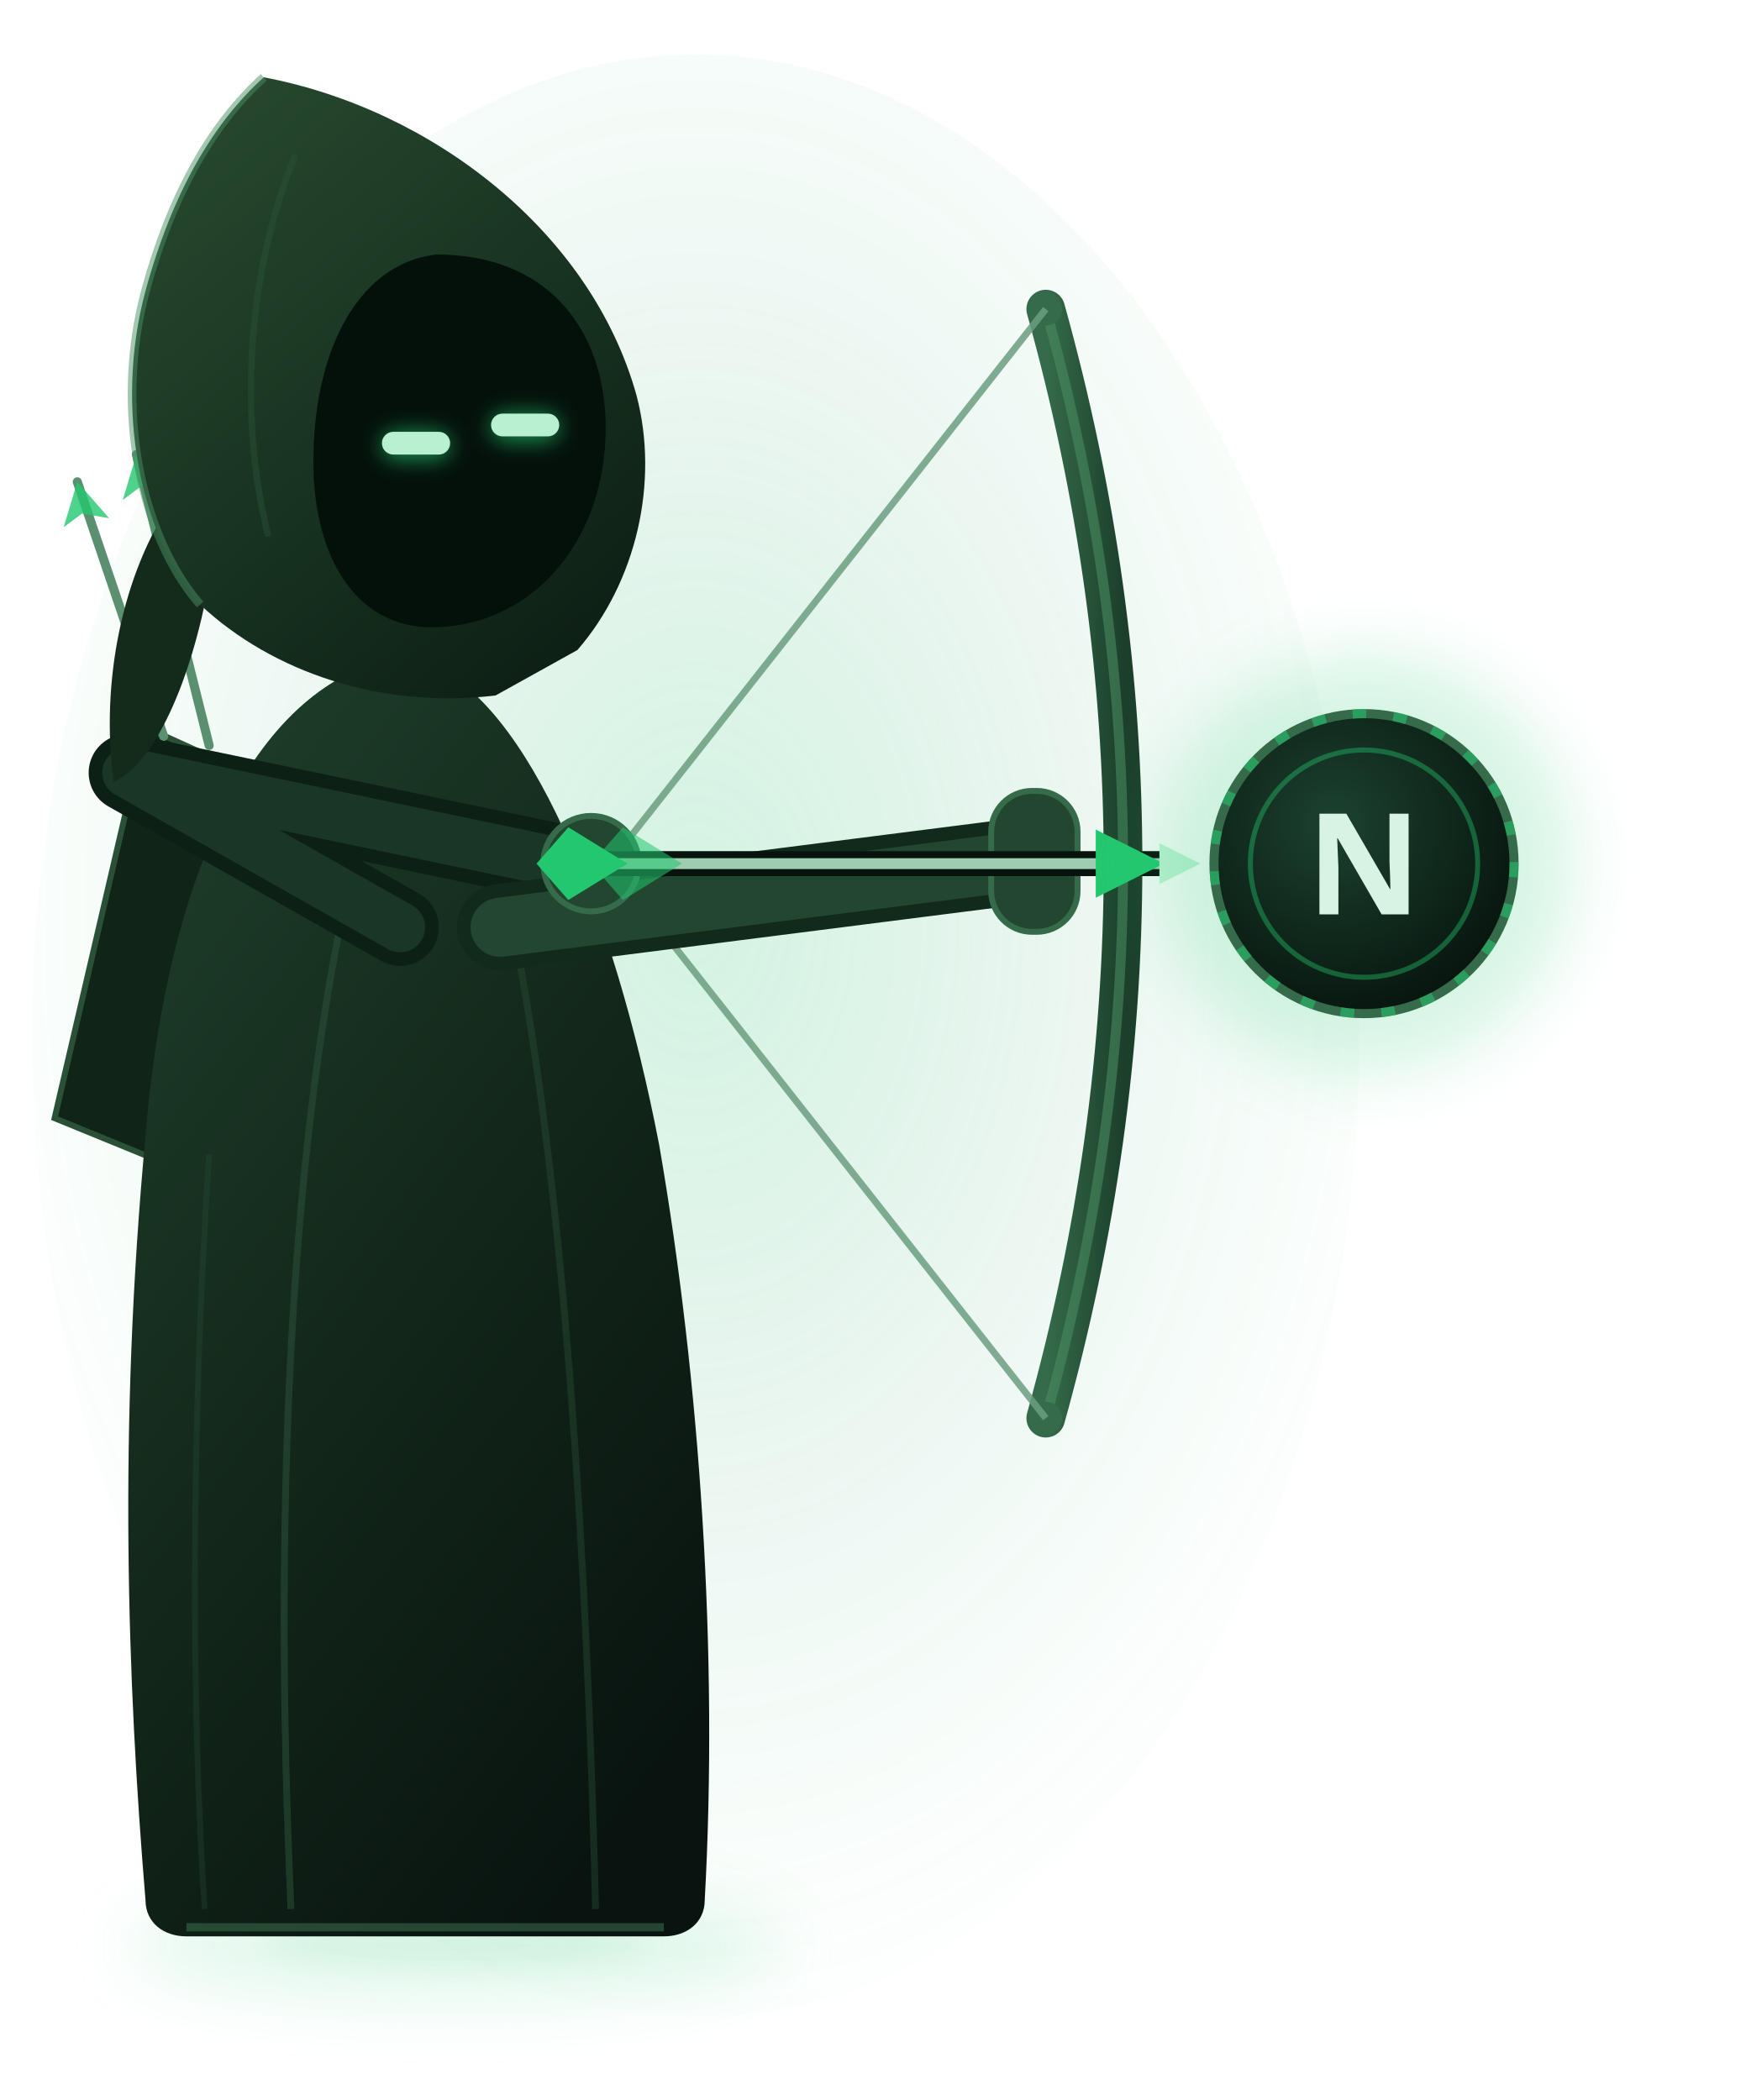
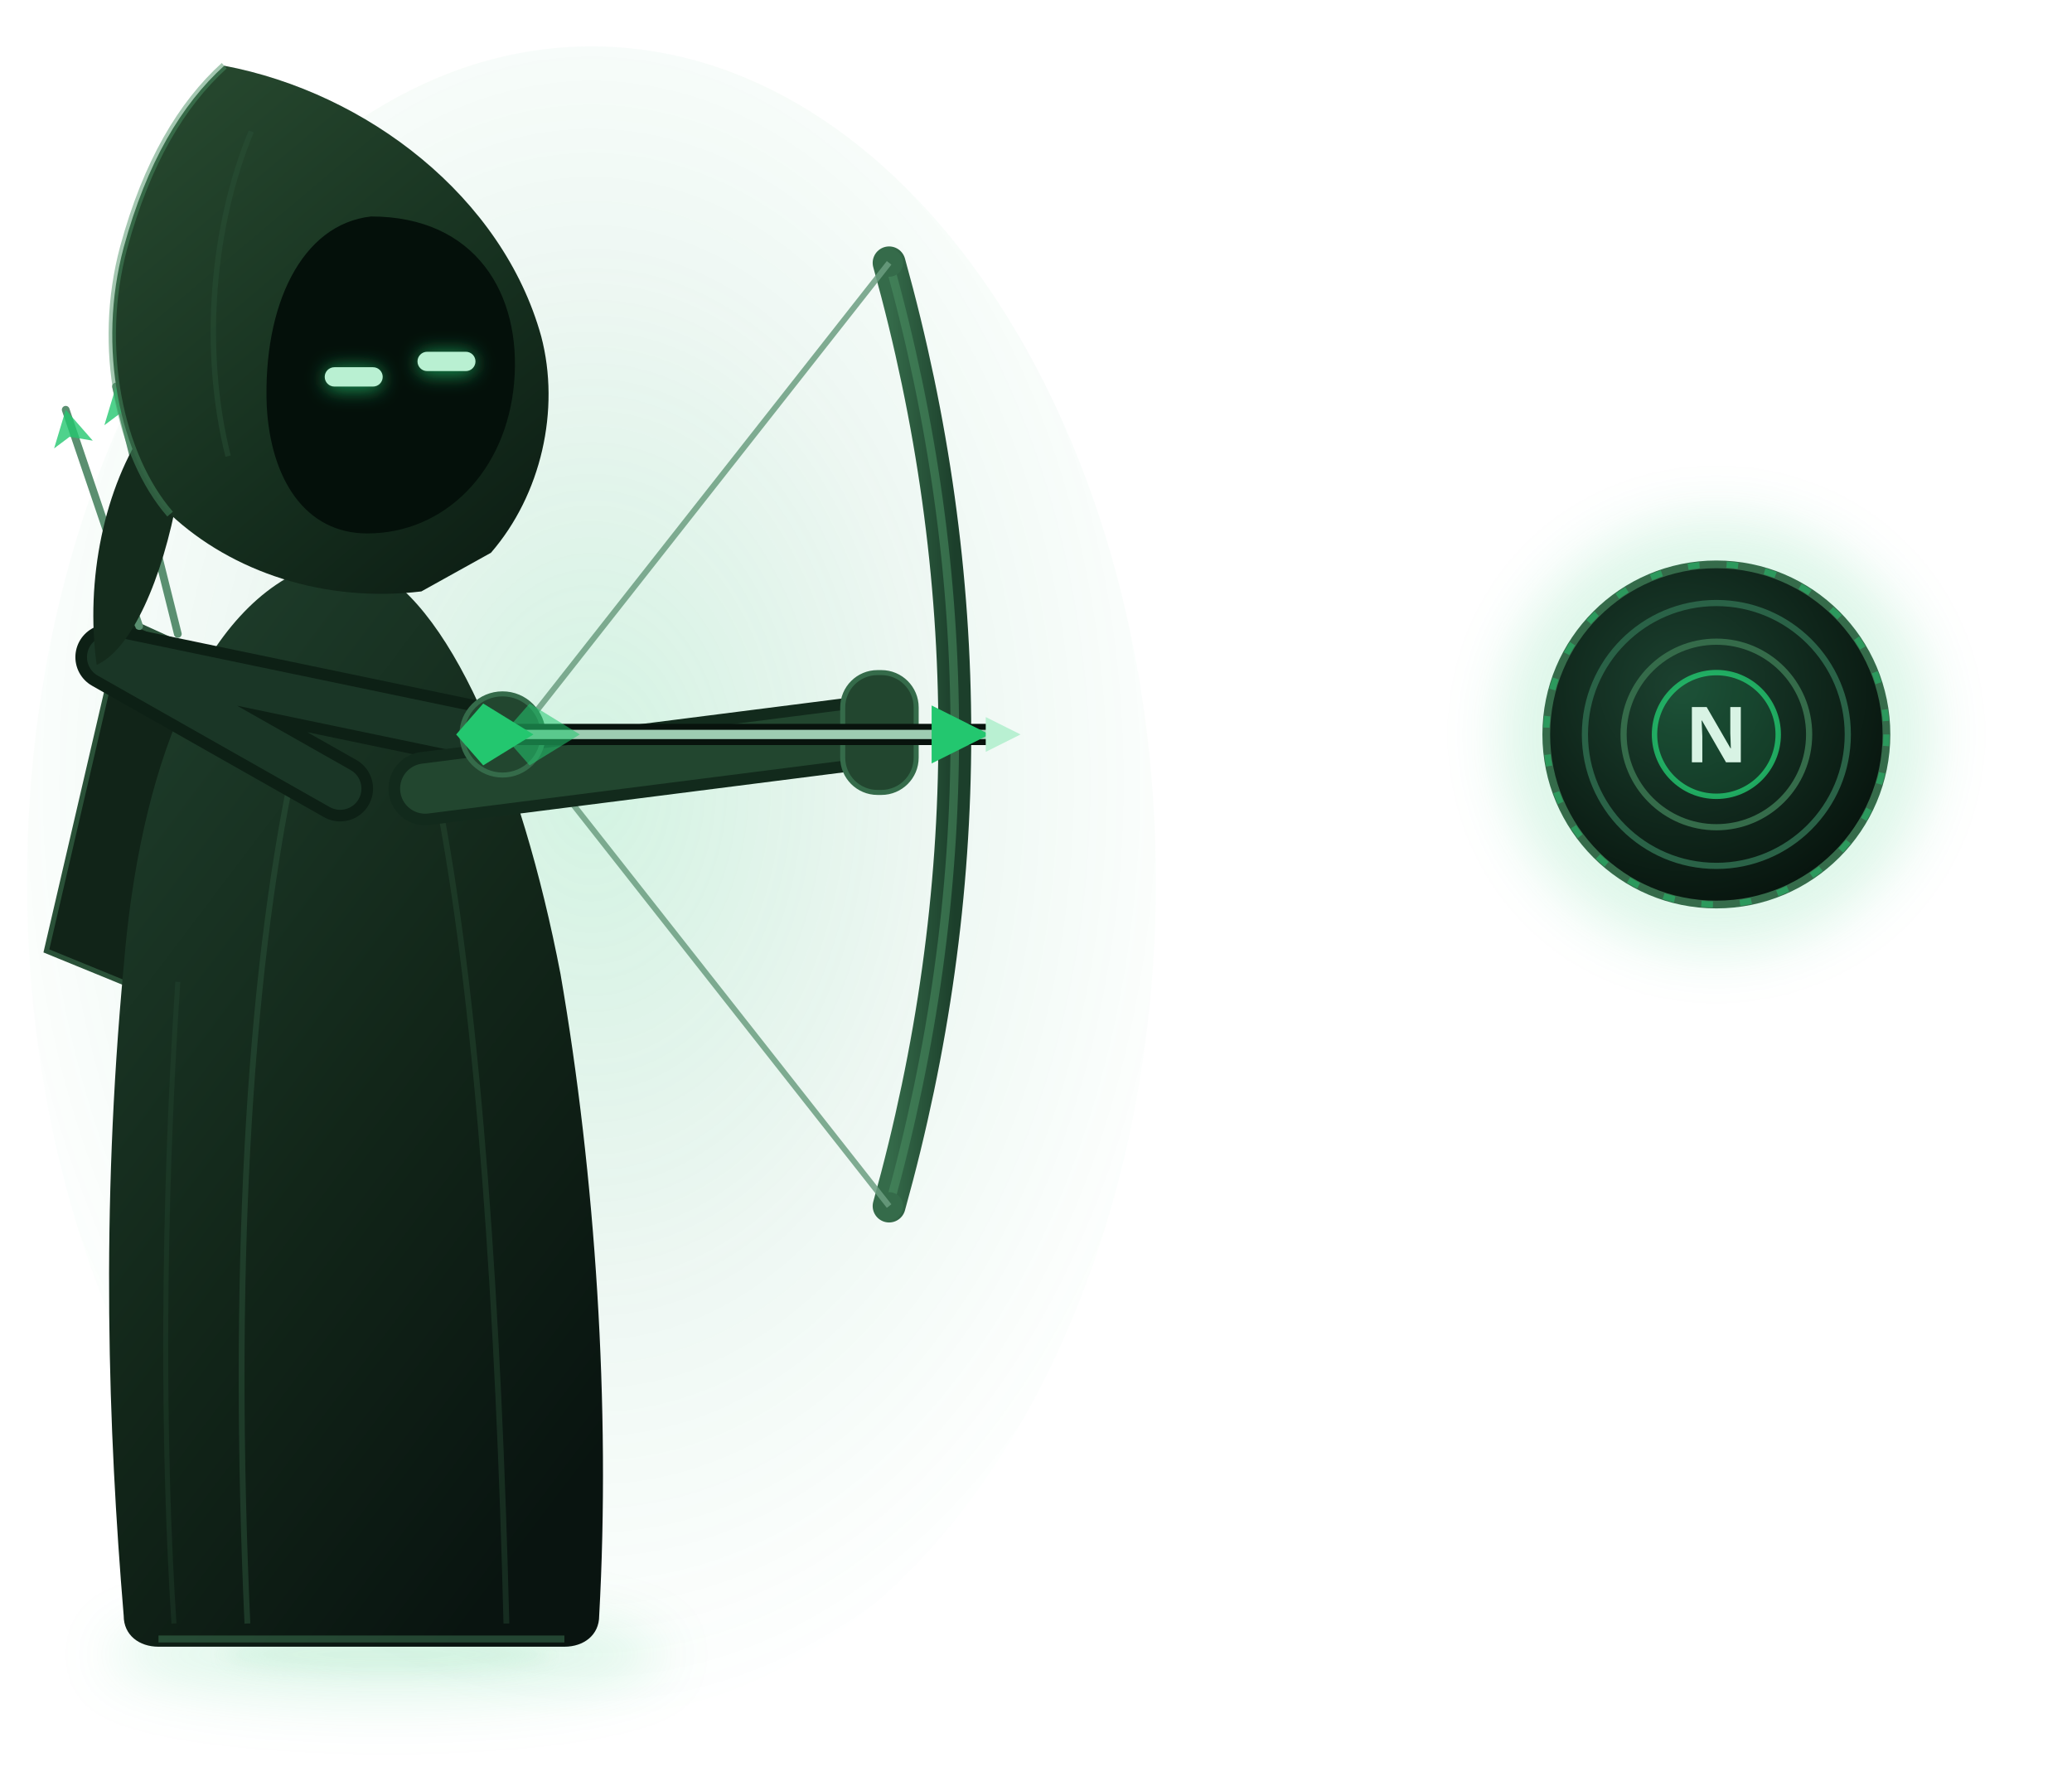
- <svg xmlns="http://www.w3.org/2000/svg" viewBox="116 102 384 462" fill="none" role="img" aria-label="Hooded archer drawing a bow, the None mascot">
+ <svg xmlns="http://www.w3.org/2000/svg" viewBox="116 102 536 462" fill="none" role="img" aria-label="Hooded archer drawing a bow, the None mascot">
  <defs>
    <radialGradient id="aura" cx="50%" cy="44%" r="58%">
      <stop offset="0%" stop-color="#23c76f" stop-opacity="0.20" />
      <stop offset="55%" stop-color="#149657" stop-opacity="0.07" />
      <stop offset="100%" stop-color="#23c76f" stop-opacity="0" />
    </radialGradient>
    <linearGradient id="cloak" x1="0.1" y1="0" x2="0.7" y2="1">
      <stop offset="0%" stop-color="#1f3f2c" />
      <stop offset="55%" stop-color="#122619" />
      <stop offset="100%" stop-color="#091410" />
    </linearGradient>
    <linearGradient id="hood" x1="0.15" y1="0" x2="0.85" y2="1">
      <stop offset="0%" stop-color="#27492f" />
      <stop offset="60%" stop-color="#16301f" />
      <stop offset="100%" stop-color="#0d1e14" />
    </linearGradient>
    <linearGradient id="limb" x1="0" y1="0" x2="1" y2="0">
      <stop offset="0%" stop-color="#356b4a" />
      <stop offset="100%" stop-color="#1c3f2b" />
    </linearGradient>
    <radialGradient id="coin" cx="40%" cy="36%" r="70%">
      <stop offset="0%" stop-color="#1c4230" />
      <stop offset="70%" stop-color="#0d2117" />
      <stop offset="100%" stop-color="#07130d" />
    </radialGradient>
    <filter id="soft" x="-60%" y="-60%" width="220%" height="220%">
      <feGaussianBlur stdDeviation="7" />
    </filter>
    <filter id="tiny" x="-60%" y="-60%" width="220%" height="220%">
      <feGaussianBlur stdDeviation="2.4" />
    </filter>
  </defs>
  <style>
    /* one small human touch: an occasional blink. Nothing else moves. */
    @keyframes blink{0%,94%,100%{transform:scaleY(1)}97%{transform:scaleY(.12)}}
    #eyes{transform-box:fill-box;transform-origin:center;animation:blink 7s ease-in-out infinite}
    @media (prefers-reduced-motion:reduce){#eyes{animation:none}}
  </style>
  <ellipse cx="269" cy="330" rx="146" ry="216" fill="url(#aura)" />
  <ellipse cx="216" cy="530" rx="72" ry="12" fill="#23c76f" opacity="0.13" filter="url(#soft)" />
  <ellipse cx="216" cy="530" rx="42" ry="5" fill="#86d8a8" opacity="0.15" filter="url(#tiny)" />
  <path d="M346 170 Q380 292 346 414" stroke="url(#limb)" stroke-width="8.5" stroke-linecap="round" fill="none" />
  <path d="M346 170 Q380 292 346 414" stroke="#4a8f63" stroke-width="2.2" stroke-linecap="round" fill="none" opacity="0.55" />
  <circle cx="346" cy="170" r="3.6" fill="#356b4a" />
  <circle cx="346" cy="414" r="3.6" fill="#356b4a" />
  <path d="M346 170 L250 292 L346 414" stroke="#6b9d80" stroke-width="1.5" fill="none" opacity="0.85" />
  <g>
    <path d="M148 262 L128 348 L150 357 L170 272 Z" fill="#112418" stroke="#2a5138" stroke-width="1.3" />
    <g stroke="#5a8f70" stroke-width="2" stroke-linecap="round">
      <path d="M152 264 L133 208" />
      <path d="M162 266 L146 202" />
    </g>
    <g fill="#23c76f" opacity="0.8">
      <path d="M133 208 l-3 10 l4 -3 l6 1 Z" />
      <path d="M146 202 l-3 10 l4 -3 l6 1 Z" />
    </g>
  </g>
  <path d="M198 248            C 168 258, 152 302, 148 352            C 142 416, 144 472, 148 520            C 148 525, 152 528, 157 528            L 262 528            C 267 528, 271 525, 271 520            C 274 466, 270 406, 261 354            C 251 302, 232 256, 210 248 Z" fill="url(#cloak)" />
  <path d="M192 300 C 180 356, 176 434, 180 522" stroke="#2a5138" stroke-width="1.5" fill="none" opacity="0.55" />
  <path d="M230 312 C 240 366, 245 442, 247 522" stroke="#2a5138" stroke-width="1.5" fill="none" opacity="0.4" />
  <path d="M162 356 C 158 416, 158 476, 161 522" stroke="#2a5138" stroke-width="1.3" fill="none" opacity="0.28" />
  <path d="M157 526 L262 526" stroke="#4a8f63" stroke-width="1.8" opacity="0.4" />
  <path d="M204 306 L144 272 L240 292" stroke="#0d2015" stroke-width="17" stroke-linecap="round" stroke-linejoin="round" fill="none" />
  <path d="M204 306 L144 272 L240 292" stroke="#1a3626" stroke-width="11" stroke-linecap="round" stroke-linejoin="round" fill="none" />
  <path d="M226 306 L336 292" stroke="#122a1c" stroke-width="19" stroke-linecap="round" fill="none" />
  <path d="M226 306 L336 292" stroke="#22462f" stroke-width="13" stroke-linecap="round" fill="none" />
  <rect x="334" y="276" width="19" height="31" rx="9" fill="#22462f" stroke="#356b4a" stroke-width="1.3" />
  <path d="M154 212 C 143 228, 138 252, 141 274 C 150 270, 158 252, 162 230 Z" fill="#142b1c" />
  <path d="M174 119            C 211 126, 246 153, 256 189            C 261 208, 256 230, 243 245            L 225 255            C 200 258, 176 250, 160 235            C 147 220, 141 192, 148 166            C 154 144, 163 129, 174 119 Z" fill="url(#hood)" />
  <path d="M174 119 C 163 129, 154 144, 148 166 C 141 192, 147 220, 160 235" stroke="#4a8f63" stroke-width="1.9" fill="none" opacity="0.5" />
  <path d="M181 136 C 171 160, 168 192, 175 220" stroke="#2a5138" stroke-width="1.4" fill="none" opacity="0.45" />
  <path d="M212 158            C 239 158, 251 178, 249 201            C 247 224, 231 240, 211 240            C 195 240, 186 226, 185 207            C 184 181, 194 160, 212 158 Z" fill="#04100a" />
  <g filter="url(#tiny)" opacity="0.7">
    <rect x="200" y="197" width="15" height="6" rx="3" fill="#23c76f" />
    <rect x="224" y="193" width="15" height="6" rx="3" fill="#23c76f" />
  </g>
  <g id="eyes">
    <rect x="200" y="197" width="15" height="5" rx="2.5" fill="#b9f0d2" />
    <rect x="224" y="193" width="15" height="5" rx="2.5" fill="#b9f0d2" />
  </g>
  <circle cx="246" cy="292" r="10.5" fill="#22462f" stroke="#356b4a" stroke-width="1.3" />
-   <line x1="240" y1="292" x2="372" y2="292" stroke="#08130d" stroke-width="5.5" stroke-linecap="round" />
-   <line x1="240" y1="292" x2="372" y2="292" stroke="#9ecdb2" stroke-width="2.4" stroke-linecap="round" />
-   <path d="M372 292 l-15 -7.5 l0 15 Z" fill="#23c76f" />
-   <path d="M380 292 l-9 -4.5 l0 9 Z" fill="#b9f0d2" />
-   <g fill="#23c76f">
-     <path d="M254 292 l-13 -8 l-7 8 l7 8 Z" />
-     <path d="M266 292 l-13 -8 l-7 8 l7 8 Z" opacity="0.55" />
+   <g id="nk-arrow">
+     <line x1="240" y1="292" x2="372" y2="292" stroke="#08130d" stroke-width="5.5" stroke-linecap="round" />
+     <line x1="240" y1="292" x2="372" y2="292" stroke="#9ecdb2" stroke-width="2.4" stroke-linecap="round" />
+     <path d="M372 292 l-15 -7.5 l0 15 Z" fill="#23c76f" />
+     <path d="M380 292 l-9 -4.5 l0 9 Z" fill="#b9f0d2" />
+     <g fill="#23c76f">
+       <path d="M254 292 l-13 -8 l-7 8 l7 8 Z" />
+       <path d="M266 292 l-13 -8 l-7 8 l7 8 Z" opacity="0.55" />
+     </g>
  </g>
-   <circle cx="416" cy="292" r="46" fill="#23c76f" opacity="0.18" filter="url(#soft)" />
-   <circle cx="416" cy="292" r="33" fill="url(#coin)" stroke="#356b4a" stroke-width="2" />
-   <circle cx="416" cy="292" r="33" fill="none" stroke="#23c76f" stroke-width="2" stroke-dasharray="3 6" opacity="0.55" />
-   <circle cx="416" cy="292" r="25" fill="none" stroke="#23c76f" stroke-width="1.1" opacity="0.4" />
-   <text x="416" y="292" dy="0.36em" text-anchor="middle" font-family="'Space Grotesk', Geist, ui-sans-serif, sans-serif" font-weight="700" font-size="31" fill="#d8f3e4">N</text>
+   <g id="nk-target">
+     <circle cx="560" cy="292" r="56" fill="#23c76f" opacity="0.15" filter="url(#soft)" />
+     <circle cx="560" cy="292" r="44" fill="url(#coin)" stroke="#356b4a" stroke-width="2" />
+     <circle cx="560" cy="292" r="44" fill="none" stroke="#23c76f" stroke-width="1.6" stroke-dasharray="3 7" opacity="0.5" />
+     <circle cx="560" cy="292" r="34" fill="none" stroke="#2a6247" stroke-width="1.6" />
+     <circle cx="560" cy="292" r="24" fill="none" stroke="#356b4a" stroke-width="1.6" />
+     <circle cx="560" cy="292" r="16" fill="#23c76f" opacity="0.12" />
+     <circle cx="560" cy="292" r="16" fill="none" stroke="#23c76f" stroke-width="1.4" opacity="0.8" />
+     <text x="560" y="292" dy="0.36em" text-anchor="middle" font-family="'Space Grotesk', Geist, ui-sans-serif, sans-serif" font-weight="700" font-size="20" fill="#d8f3e4">N</text>
+   </g>
</svg>
